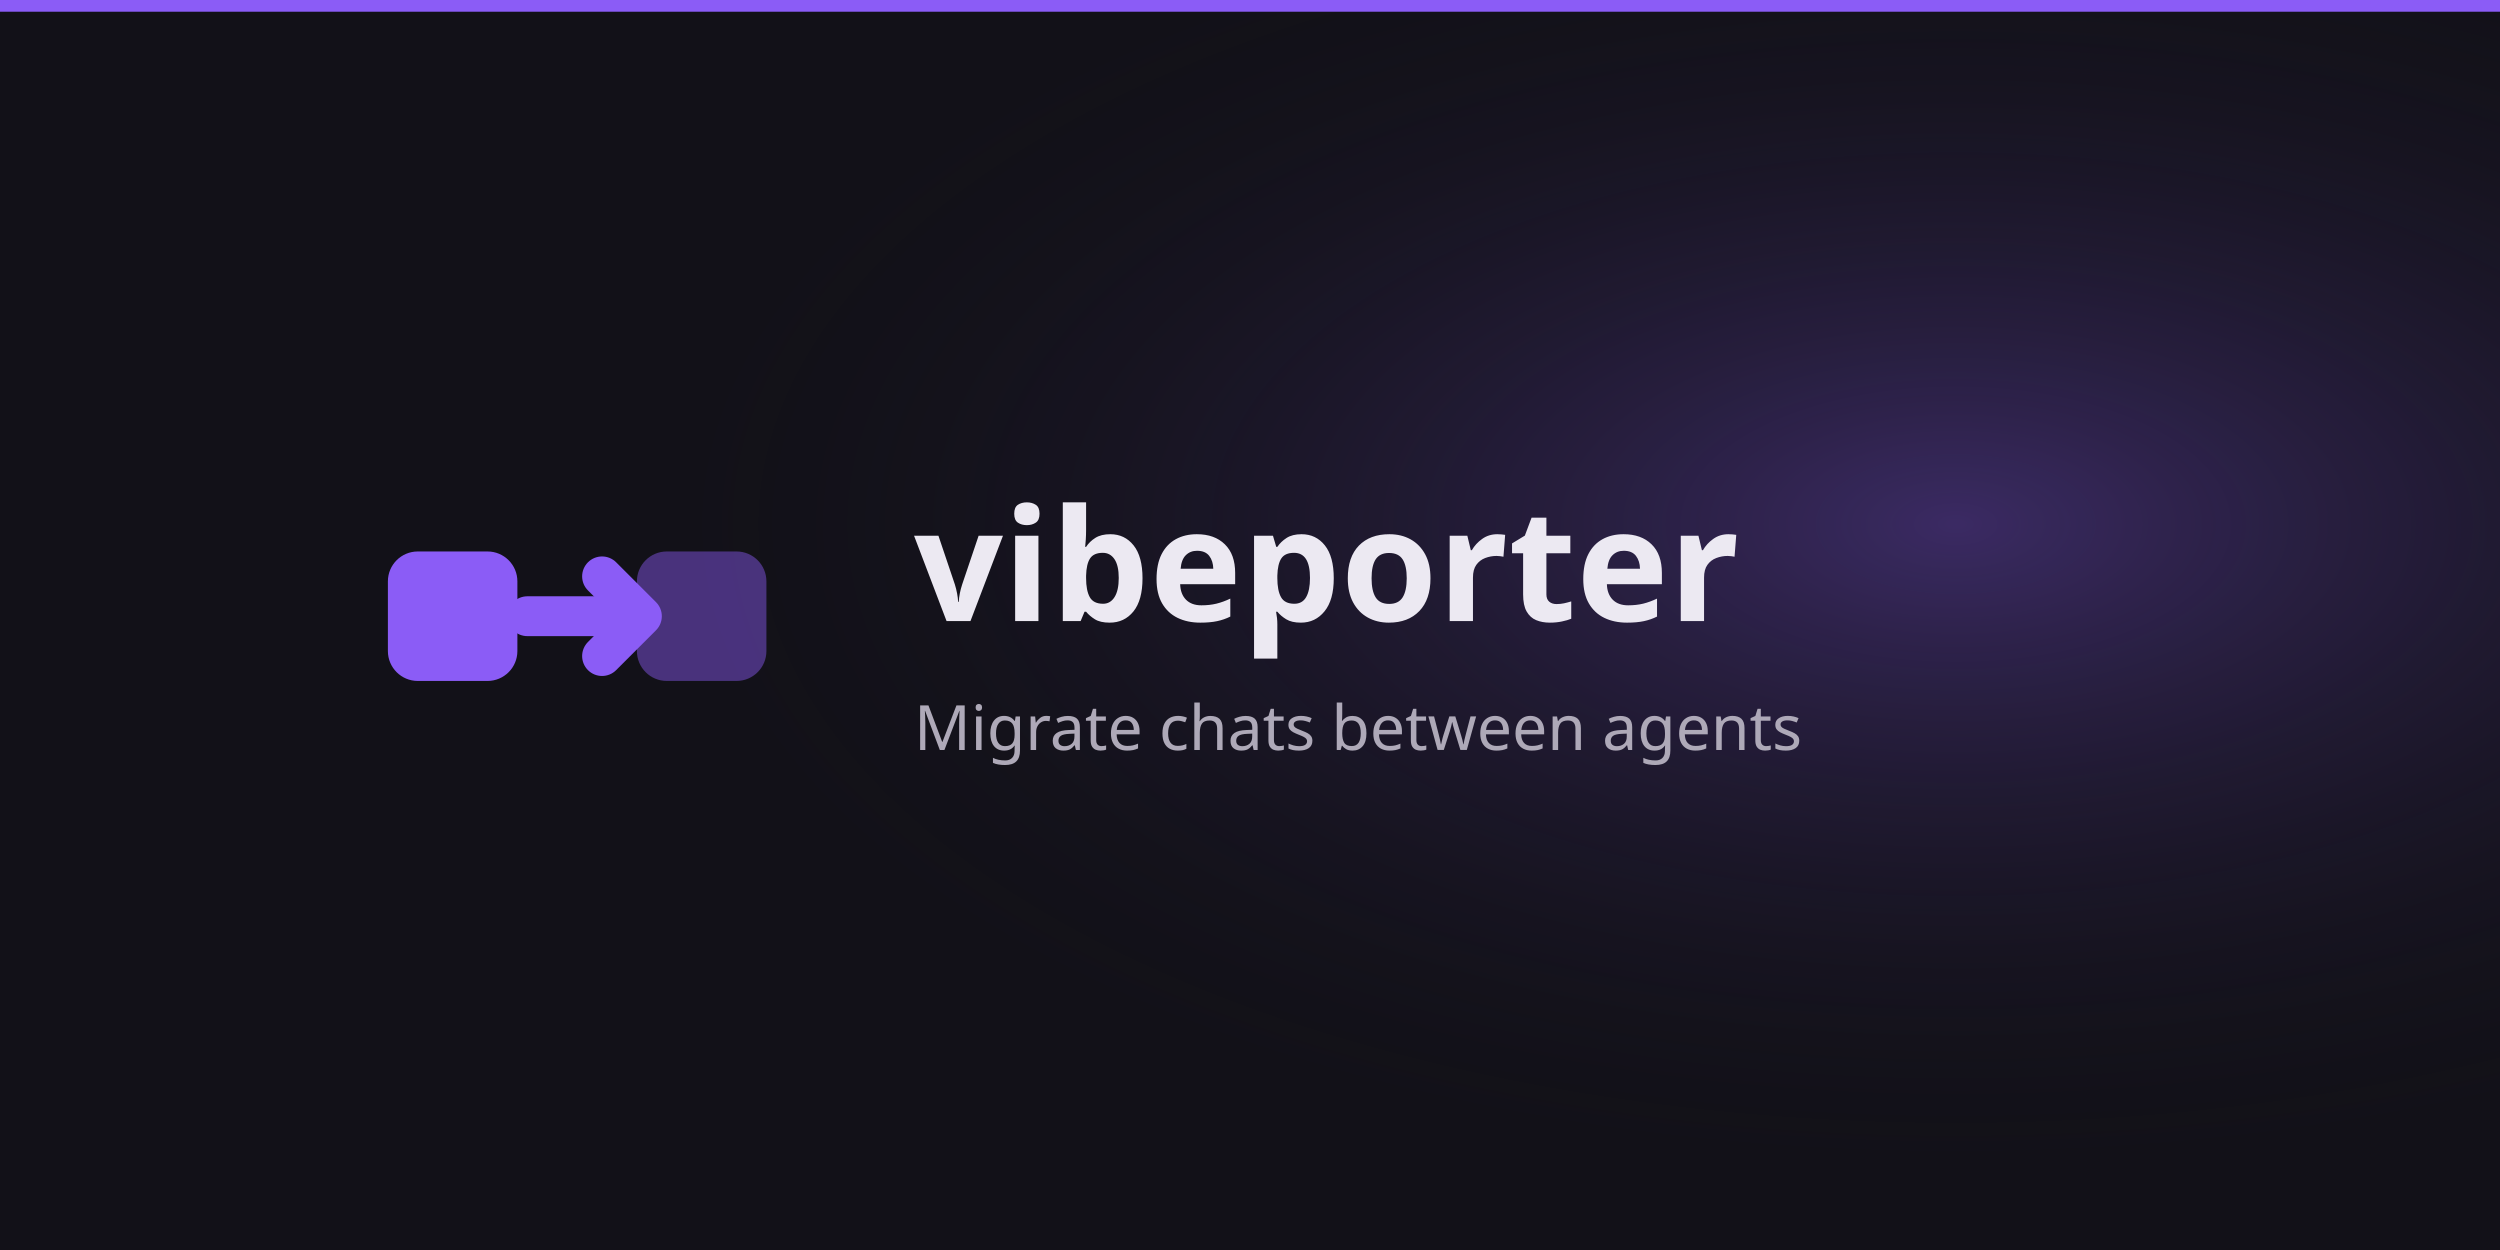
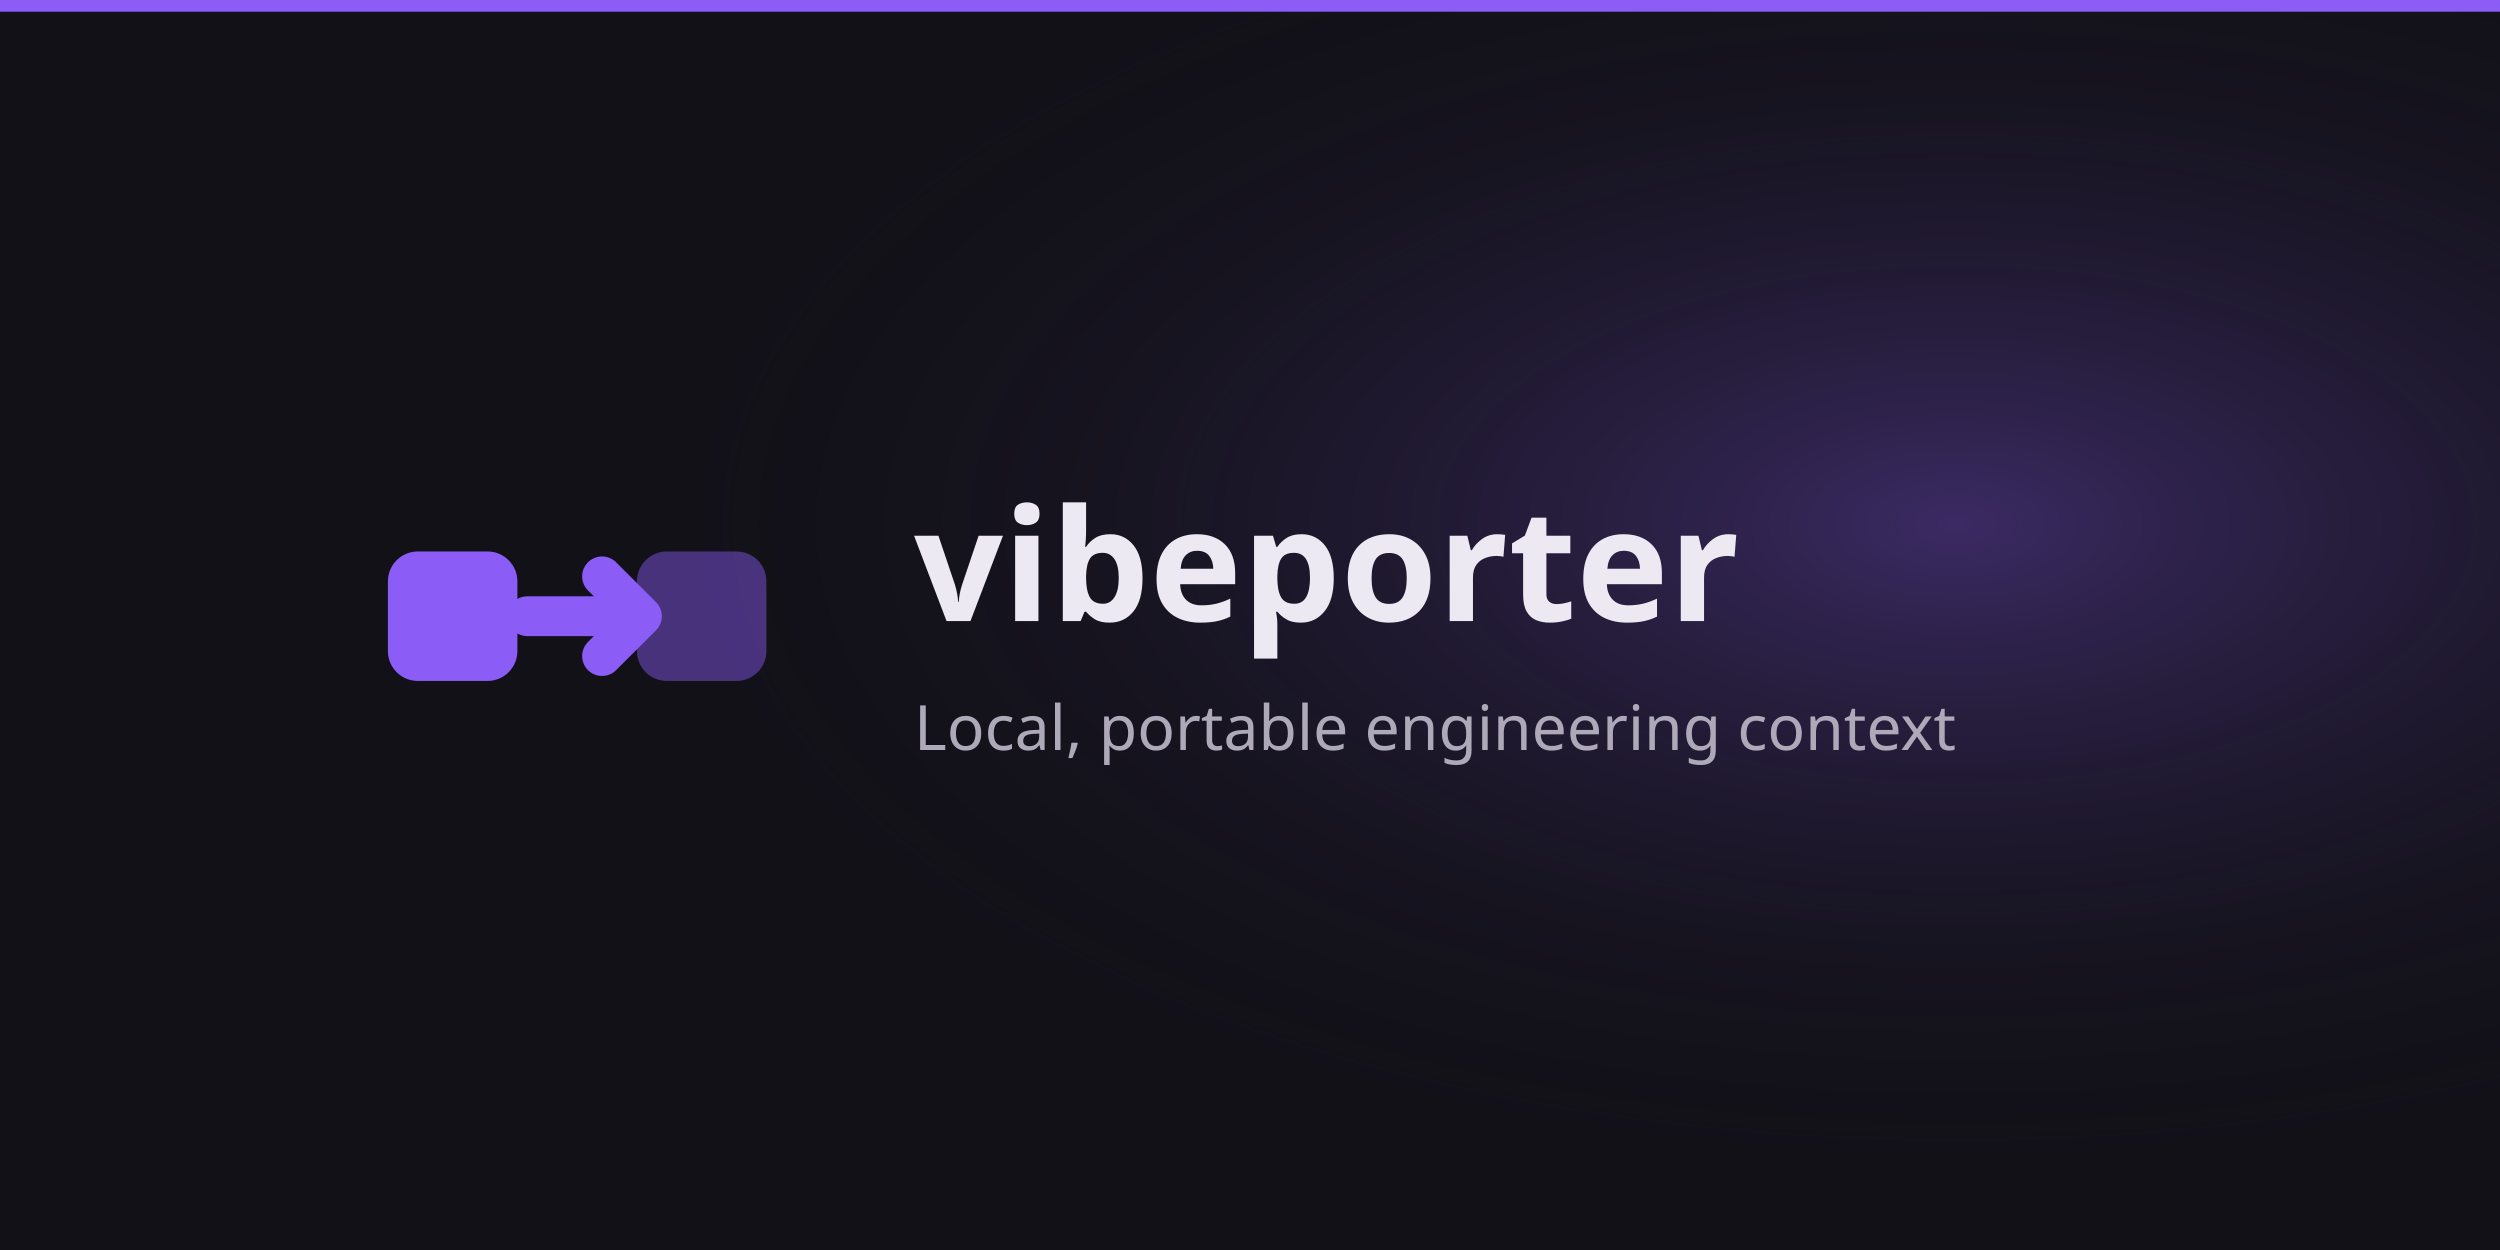
<svg xmlns="http://www.w3.org/2000/svg" width="1280" height="640" viewBox="0 0 1280 640" role="img" aria-label="vibeporter">
  <defs>
    <radialGradient id="glow" cx="78%" cy="42%" r="52%">
      <stop offset="0" stop-color="#8b5cf6" stop-opacity="0.34" />
      <stop offset="1" stop-color="#121118" stop-opacity="0" />
    </radialGradient>
  </defs>
  <rect width="1280" height="640" fill="#121118" />
  <rect width="1280" height="640" fill="url(#glow)" />
  <rect width="1280" height="6" fill="#8b5cf6" />
  <g transform="translate(168, 188) scale(2.55)" fill="none">
    <rect x="12" y="37" width="26" height="26" rx="6" fill="#8b5cf6" />
    <rect x="62" y="37" width="26" height="26" rx="6" fill="#8b5cf6" opacity="0.45" />
    <path d="M40 50 L62 50" stroke="#8b5cf6" stroke-width="8" stroke-linecap="round" />
    <path d="M55 42 L63 50 L55 58" stroke="#8b5cf6" stroke-width="8" stroke-linecap="round" stroke-linejoin="round" />
  </g>
  <text x="468" y="318" font-family="Noto Sans, sans-serif" font-size="80" font-weight="700" fill="#ece9f2">vibeporter</text>
-   <text x="468" y="384" font-family="Noto Sans, sans-serif" font-size="32" font-weight="400" fill="#aea9b8">Migrate chats between agents</text>
+   <text x="468" y="384" font-family="Noto Sans, sans-serif" font-size="32" font-weight="400" fill="#aea9b8">Local, portable engineering context</text>
</svg>
